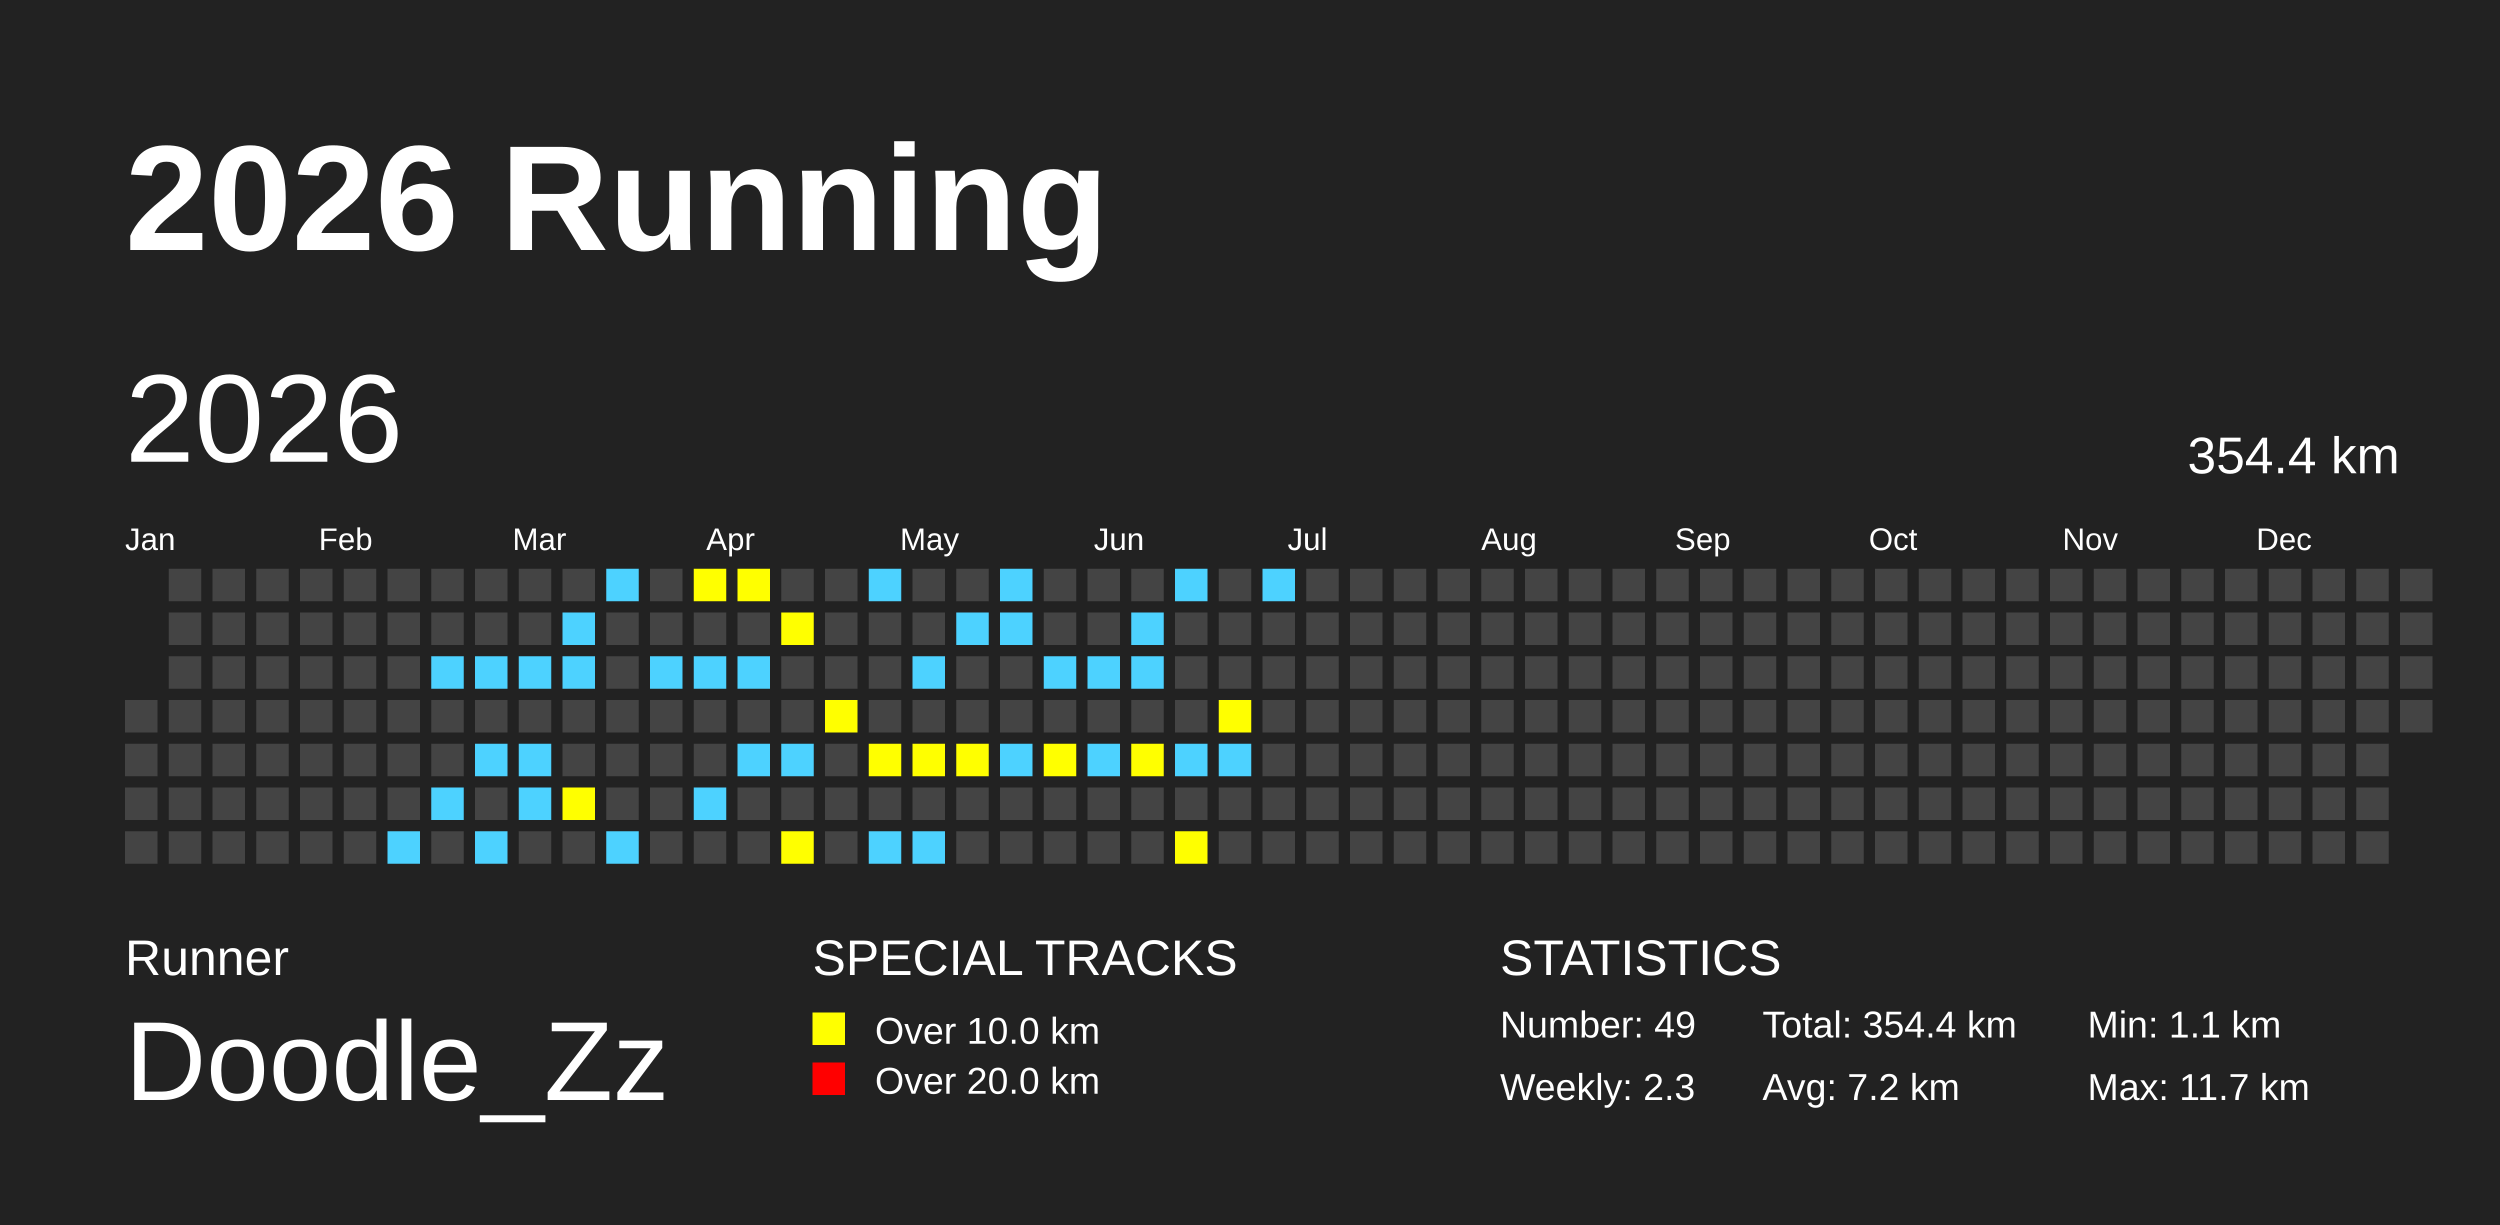
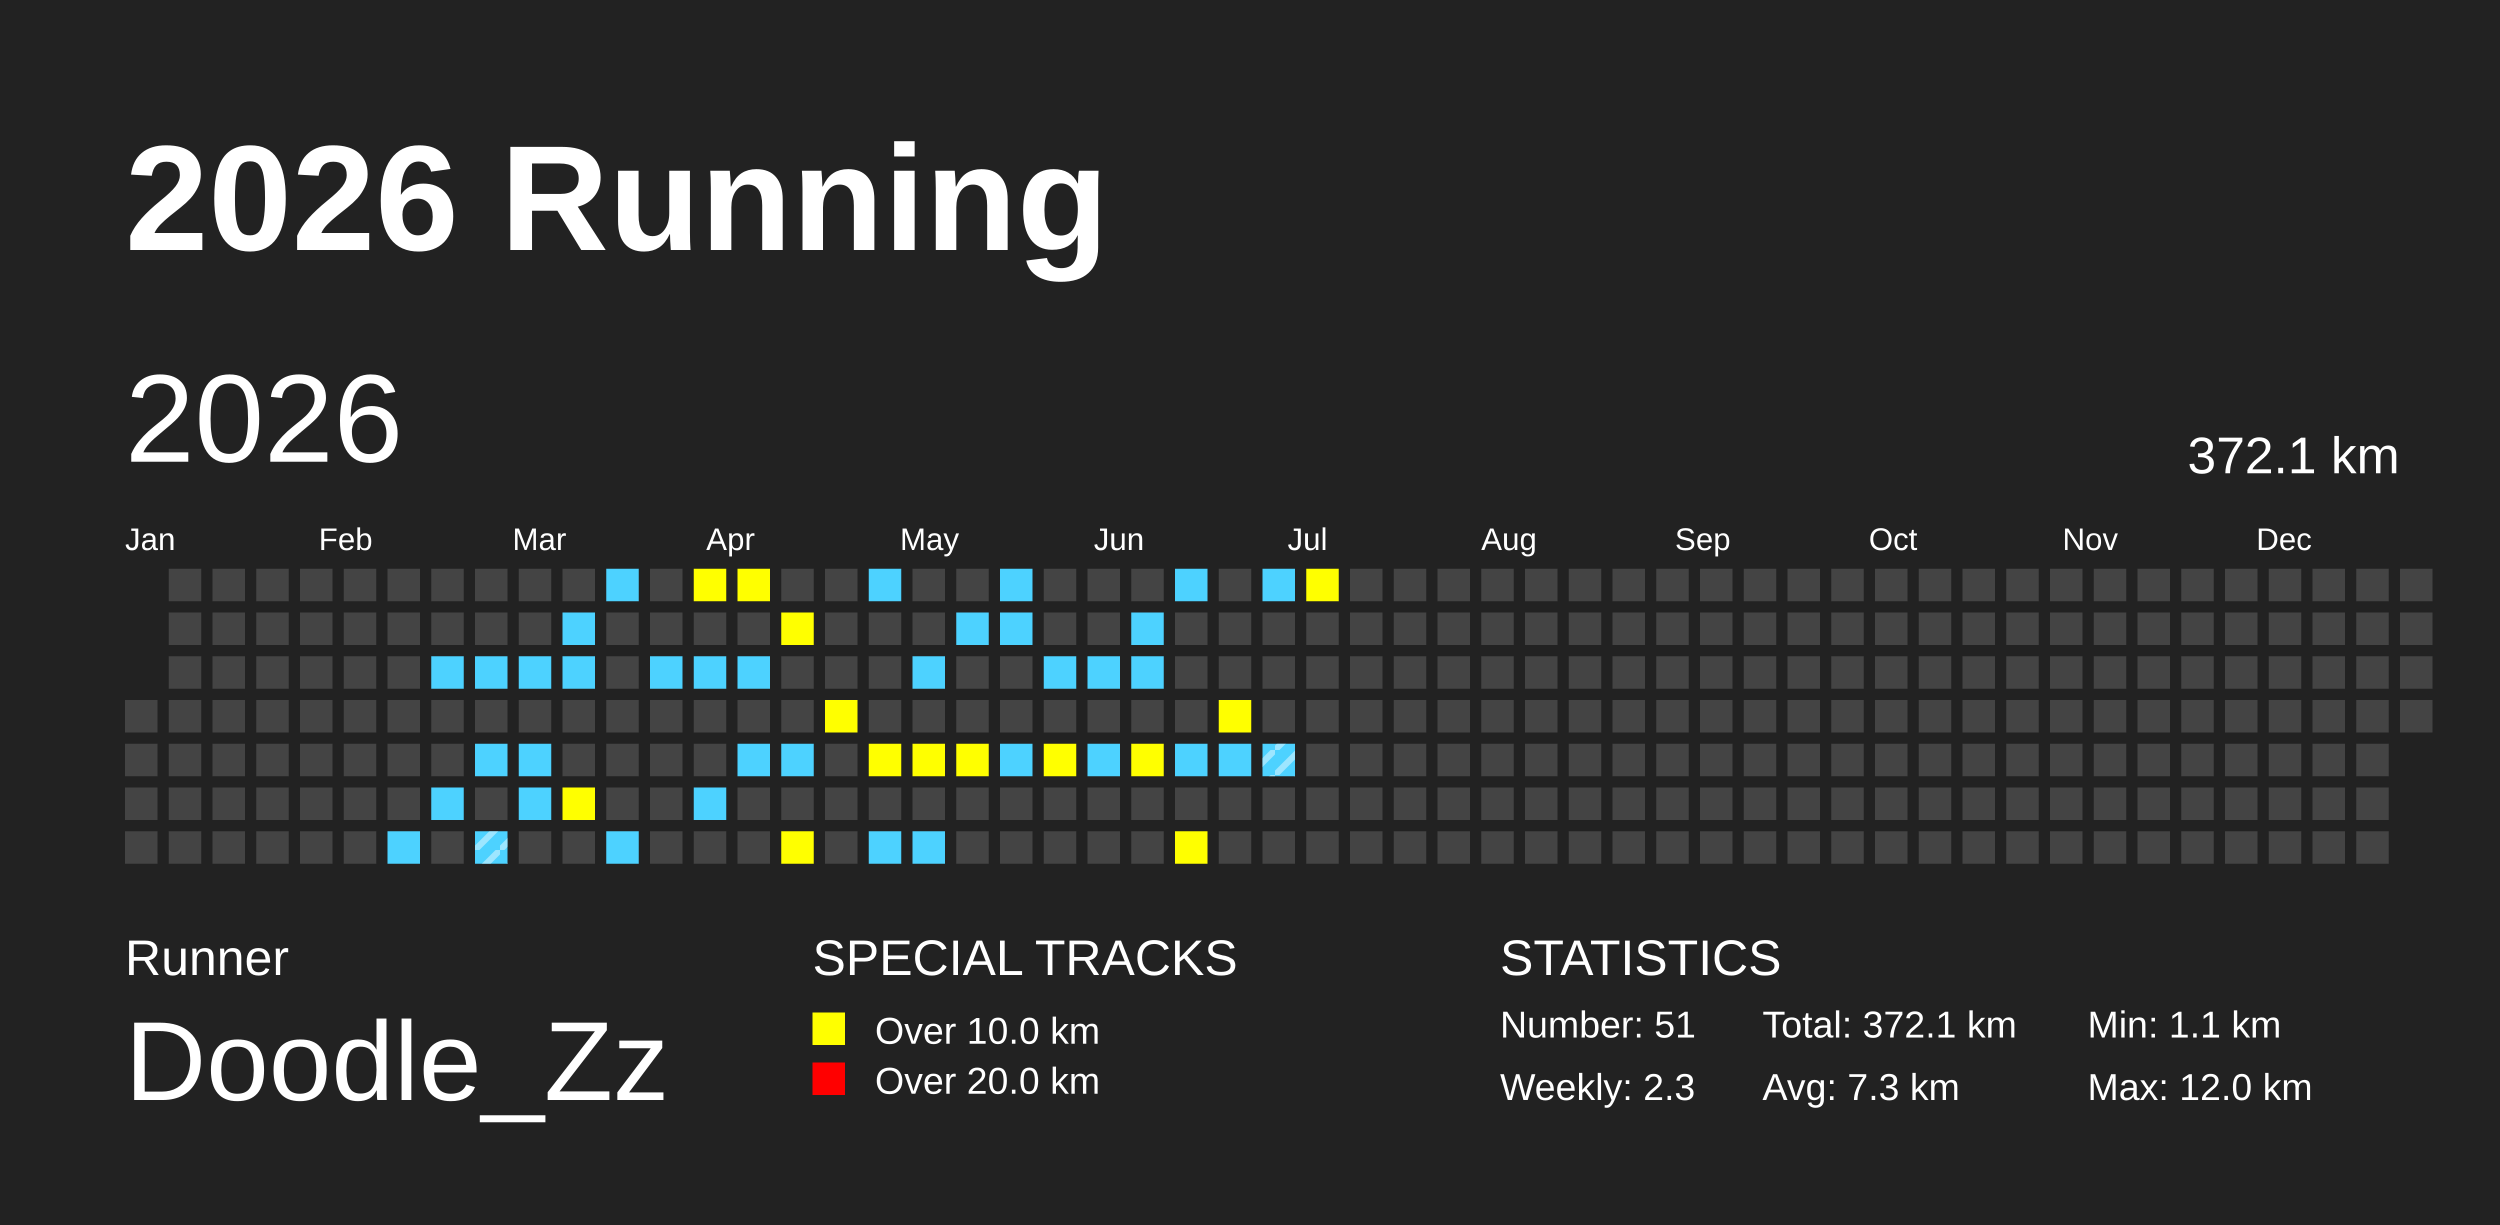
<svg xmlns="http://www.w3.org/2000/svg" baseProfile="full" height="98mm" version="1.1" viewBox="0,0,200,98" width="200mm">
-   <defs />
+   <defs>
+     <pattern height="2" id="indoor-stripe" patternUnits="userSpaceOnUse" width="2">
+       <line stroke="white" stroke-opacity="0.45" stroke-width="0.5" x1="0" x2="2" y1="2" y2="0" />
+     </pattern>
+   </defs>
  <rect fill="#222222" height="98" width="200" x="0" y="0" />
  <text fill="#FFFFFF" style="font-size:12px; font-family:Arial; font-weight:bold;" x="10" y="20">2026 Running</text>
  <text fill="#FFFFFF" style="font-size:4px; font-family:Arial" x="10" y="78">Runner</text>
  <text fill="#FFFFFF" style="font-size:9px; font-family:Arial" x="10" y="88">Doodle_Zz</text>
  <text fill="#FFFFFF" style="font-size:4px; font-family:Arial" x="65" y="78">SPECIAL TRACKS</text>
  <rect fill="yellow" height="2.6" width="2.6" x="65" y="81" />
  <text fill="#FFFFFF" style="font-size:3px; font-family:Arial" x="70" y="83.5">Over 10.0 km</text>
  <rect fill="red" height="2.6" width="2.6" x="65" y="85" />
  <text fill="#FFFFFF" style="font-size:3px; font-family:Arial" x="70" y="87.5">Over 20.0 km</text>
  <text fill="#FFFFFF" style="font-size:4px; font-family:Arial" x="120" y="78">STATISTICS</text>
-   <text fill="#FFFFFF" style="font-size:3px; font-family:Arial" x="120" y="83">Number: 49</text>
+   <text fill="#FFFFFF" style="font-size:3px; font-family:Arial" x="120" y="83">Number: 51</text>
  <text fill="#FFFFFF" style="font-size:3px; font-family:Arial" x="120" y="88">Weekly: 2.3</text>
-   <text fill="#FFFFFF" style="font-size:3px; font-family:Arial" x="141" y="83">Total: 354.4 km</text>
-   <text fill="#FFFFFF" style="font-size:3px; font-family:Arial" x="141" y="88">Avg: 7.2 km</text>
+   <text fill="#FFFFFF" style="font-size:3px; font-family:Arial" x="141" y="83">Total: 372.1 km</text>
+   <text fill="#FFFFFF" style="font-size:3px; font-family:Arial" x="141" y="88">Avg: 7.3 km</text>
  <text fill="#FFFFFF" style="font-size:3px; font-family:Arial" x="167" y="83">Min: 1.1 km</text>
-   <text fill="#FFFFFF" style="font-size:3px; font-family:Arial" x="167" y="88">Max: 11.7 km</text>
+   <text fill="#FFFFFF" style="font-size:3px; font-family:Arial" x="167" y="88">Max: 12.0 km</text>
  <text dominant-baseline="hanging" fill="#FFFFFF" style="font-size:10.0px; font-family:Arial;" x="10" y="30">2026</text>
-   <text dominant-baseline="hanging" fill="#FFFFFF" style="font-size:4.125px; font-family:Arial;" x="175" y="35">354.4 km</text>
+   <text dominant-baseline="hanging" fill="#FFFFFF" style="font-size:4.125px; font-family:Arial;" x="175" y="35">372.1 km</text>
  <text fill="#FFFFFF" style="font-size:2.5px; font-family:Arial" x="10.0" y="44">Jan</text>
  <text fill="#FFFFFF" style="font-size:2.5px; font-family:Arial" x="25.5" y="44">Feb</text>
  <text fill="#FFFFFF" style="font-size:2.5px; font-family:Arial" x="41.0" y="44">Mar</text>
  <text fill="#FFFFFF" style="font-size:2.5px; font-family:Arial" x="56.5" y="44">Apr</text>
  <text fill="#FFFFFF" style="font-size:2.5px; font-family:Arial" x="72.0" y="44">May</text>
  <text fill="#FFFFFF" style="font-size:2.5px; font-family:Arial" x="87.5" y="44">Jun</text>
  <text fill="#FFFFFF" style="font-size:2.5px; font-family:Arial" x="103.0" y="44">Jul</text>
  <text fill="#FFFFFF" style="font-size:2.5px; font-family:Arial" x="118.5" y="44">Aug</text>
  <text fill="#FFFFFF" style="font-size:2.5px; font-family:Arial" x="134.0" y="44">Sep</text>
  <text fill="#FFFFFF" style="font-size:2.5px; font-family:Arial" x="149.5" y="44">Oct</text>
  <text fill="#FFFFFF" style="font-size:2.5px; font-family:Arial" x="165.0" y="44">Nov</text>
  <text fill="#FFFFFF" style="font-size:2.5px; font-family:Arial" x="180.5" y="44">Dec</text>
  <rect fill="#444444" height="2.6" width="2.6" x="10.0" y="56.0" />
  <rect fill="#444444" height="2.6" width="2.6" x="10.0" y="59.5" />
  <rect fill="#444444" height="2.6" width="2.6" x="10.0" y="63.0" />
  <rect fill="#444444" height="2.6" width="2.6" x="10.0" y="66.5" />
  <rect fill="#444444" height="2.6" width="2.6" x="13.5" y="45.5" />
  <rect fill="#444444" height="2.6" width="2.6" x="13.5" y="49.0" />
  <rect fill="#444444" height="2.6" width="2.6" x="13.5" y="52.5" />
  <rect fill="#444444" height="2.6" width="2.6" x="13.5" y="56.0" />
  <rect fill="#444444" height="2.6" width="2.6" x="13.5" y="59.5" />
  <rect fill="#444444" height="2.6" width="2.6" x="13.5" y="63.0" />
  <rect fill="#444444" height="2.6" width="2.6" x="13.5" y="66.5" />
  <rect fill="#444444" height="2.6" width="2.6" x="17.0" y="45.5" />
  <rect fill="#444444" height="2.6" width="2.6" x="17.0" y="49.0" />
  <rect fill="#444444" height="2.6" width="2.6" x="17.0" y="52.5" />
  <rect fill="#444444" height="2.6" width="2.6" x="17.0" y="56.0" />
  <rect fill="#444444" height="2.6" width="2.6" x="17.0" y="59.5" />
  <rect fill="#444444" height="2.6" width="2.6" x="17.0" y="63.0" />
  <rect fill="#444444" height="2.6" width="2.6" x="17.0" y="66.5" />
  <rect fill="#444444" height="2.6" width="2.6" x="20.5" y="45.5" />
  <rect fill="#444444" height="2.6" width="2.6" x="20.5" y="49.0" />
  <rect fill="#444444" height="2.6" width="2.6" x="20.5" y="52.5" />
  <rect fill="#444444" height="2.6" width="2.6" x="20.5" y="56.0" />
  <rect fill="#444444" height="2.6" width="2.6" x="20.5" y="59.5" />
  <rect fill="#444444" height="2.6" width="2.6" x="20.5" y="63.0" />
  <rect fill="#444444" height="2.6" width="2.6" x="20.5" y="66.5" />
  <rect fill="#444444" height="2.6" width="2.6" x="24.0" y="45.5" />
  <rect fill="#444444" height="2.6" width="2.6" x="24.0" y="49.0" />
  <rect fill="#444444" height="2.6" width="2.6" x="24.0" y="52.5" />
  <rect fill="#444444" height="2.6" width="2.6" x="24.0" y="56.0" />
  <rect fill="#444444" height="2.6" width="2.6" x="24.0" y="59.5" />
  <rect fill="#444444" height="2.6" width="2.6" x="24.0" y="63.0" />
  <rect fill="#444444" height="2.6" width="2.6" x="24.0" y="66.5" />
  <rect fill="#444444" height="2.6" width="2.6" x="27.5" y="45.5" />
  <rect fill="#444444" height="2.6" width="2.6" x="27.5" y="49.0" />
  <rect fill="#444444" height="2.6" width="2.6" x="27.5" y="52.5" />
  <rect fill="#444444" height="2.6" width="2.6" x="27.5" y="56.0" />
  <rect fill="#444444" height="2.6" width="2.6" x="27.5" y="59.5" />
  <rect fill="#444444" height="2.6" width="2.6" x="27.5" y="63.0" />
  <rect fill="#444444" height="2.6" width="2.6" x="27.5" y="66.5" />
  <rect fill="#444444" height="2.6" width="2.6" x="31.0" y="45.5" />
  <rect fill="#444444" height="2.6" width="2.6" x="31.0" y="49.0" />
  <rect fill="#444444" height="2.6" width="2.6" x="31.0" y="52.5" />
  <rect fill="#444444" height="2.6" width="2.6" x="31.0" y="56.0" />
  <rect fill="#444444" height="2.6" width="2.6" x="31.0" y="59.5" />
  <rect fill="#444444" height="2.6" width="2.6" x="31.0" y="63.0" />
  <rect fill="#4DD2FF" height="2.6" width="2.6" x="31.0" y="66.5" />
  <rect fill="#444444" height="2.6" width="2.6" x="34.5" y="45.5" />
  <rect fill="#444444" height="2.6" width="2.6" x="34.5" y="49.0" />
  <rect fill="#4DD2FF" height="2.6" width="2.6" x="34.5" y="52.5" />
  <rect fill="#444444" height="2.6" width="2.6" x="34.5" y="56.0" />
  <rect fill="#444444" height="2.6" width="2.6" x="34.5" y="59.5" />
  <rect fill="#4DD2FF" height="2.6" width="2.6" x="34.5" y="63.0" />
  <rect fill="#444444" height="2.6" width="2.6" x="34.5" y="66.5" />
  <rect fill="#444444" height="2.6" width="2.6" x="38.0" y="45.5" />
  <rect fill="#444444" height="2.6" width="2.6" x="38.0" y="49.0" />
  <rect fill="#4DD2FF" height="2.6" width="2.6" x="38.0" y="52.5" />
  <rect fill="#444444" height="2.6" width="2.6" x="38.0" y="56.0" />
  <rect fill="#4DD2FF" height="2.6" width="2.6" x="38.0" y="59.5" />
  <rect fill="#444444" height="2.6" width="2.6" x="38.0" y="63.0" />
  <rect fill="#4DD2FF" height="2.6" width="2.6" x="38.0" y="66.5" />
+   <rect fill="url(#indoor-stripe)" height="2.6" style="pointer-events: none;" width="2.6" x="38.0" y="66.5" />
  <rect fill="#444444" height="2.6" width="2.6" x="41.5" y="45.5" />
  <rect fill="#444444" height="2.6" width="2.6" x="41.5" y="49.0" />
  <rect fill="#4DD2FF" height="2.6" width="2.6" x="41.5" y="52.5" />
  <rect fill="#444444" height="2.6" width="2.6" x="41.5" y="56.0" />
  <rect fill="#4DD2FF" height="2.6" width="2.6" x="41.5" y="59.5" />
  <rect fill="#4DD2FF" height="2.6" width="2.6" x="41.5" y="63.0" />
  <rect fill="#444444" height="2.6" width="2.6" x="41.5" y="66.5" />
  <rect fill="#444444" height="2.6" width="2.6" x="45.0" y="45.5" />
  <rect fill="#4DD2FF" height="2.6" width="2.6" x="45.0" y="49.0" />
  <rect fill="#4DD2FF" height="2.6" width="2.6" x="45.0" y="52.5" />
  <rect fill="#444444" height="2.6" width="2.6" x="45.0" y="56.0" />
  <rect fill="#444444" height="2.6" width="2.6" x="45.0" y="59.5" />
  <rect fill="yellow" height="2.6" width="2.6" x="45.0" y="63.0" />
  <rect fill="#444444" height="2.6" width="2.6" x="45.0" y="66.5" />
  <rect fill="#4DD2FF" height="2.6" width="2.6" x="48.5" y="45.5" />
  <rect fill="#444444" height="2.6" width="2.6" x="48.5" y="49.0" />
  <rect fill="#444444" height="2.6" width="2.6" x="48.5" y="52.5" />
  <rect fill="#444444" height="2.6" width="2.6" x="48.5" y="56.0" />
  <rect fill="#444444" height="2.6" width="2.6" x="48.5" y="59.5" />
  <rect fill="#444444" height="2.6" width="2.6" x="48.5" y="63.0" />
  <rect fill="#4DD2FF" height="2.6" width="2.6" x="48.5" y="66.5" />
  <rect fill="#444444" height="2.6" width="2.6" x="52.0" y="45.5" />
  <rect fill="#444444" height="2.6" width="2.6" x="52.0" y="49.0" />
  <rect fill="#4DD2FF" height="2.6" width="2.6" x="52.0" y="52.5" />
  <rect fill="#444444" height="2.6" width="2.6" x="52.0" y="56.0" />
  <rect fill="#444444" height="2.6" width="2.6" x="52.0" y="59.5" />
  <rect fill="#444444" height="2.6" width="2.6" x="52.0" y="63.0" />
  <rect fill="#444444" height="2.6" width="2.6" x="52.0" y="66.5" />
  <rect fill="yellow" height="2.6" width="2.6" x="55.5" y="45.5" />
  <rect fill="#444444" height="2.6" width="2.6" x="55.5" y="49.0" />
  <rect fill="#4DD2FF" height="2.6" width="2.6" x="55.5" y="52.5" />
  <rect fill="#444444" height="2.6" width="2.6" x="55.5" y="56.0" />
  <rect fill="#444444" height="2.6" width="2.6" x="55.5" y="59.5" />
  <rect fill="#4DD2FF" height="2.6" width="2.6" x="55.5" y="63.0" />
  <rect fill="#444444" height="2.6" width="2.6" x="55.5" y="66.5" />
  <rect fill="yellow" height="2.6" width="2.6" x="59.0" y="45.5" />
  <rect fill="#444444" height="2.6" width="2.6" x="59.0" y="49.0" />
  <rect fill="#4DD2FF" height="2.6" width="2.6" x="59.0" y="52.5" />
  <rect fill="#444444" height="2.6" width="2.6" x="59.0" y="56.0" />
  <rect fill="#4DD2FF" height="2.6" width="2.6" x="59.0" y="59.5" />
  <rect fill="#444444" height="2.6" width="2.6" x="59.0" y="63.0" />
  <rect fill="#444444" height="2.6" width="2.6" x="59.0" y="66.5" />
  <rect fill="#444444" height="2.6" width="2.6" x="62.5" y="45.5" />
  <rect fill="yellow" height="2.6" width="2.6" x="62.5" y="49.0" />
  <rect fill="#444444" height="2.6" width="2.6" x="62.5" y="52.5" />
  <rect fill="#444444" height="2.6" width="2.6" x="62.5" y="56.0" />
  <rect fill="#4DD2FF" height="2.6" width="2.6" x="62.5" y="59.5" />
  <rect fill="#444444" height="2.6" width="2.6" x="62.5" y="63.0" />
  <rect fill="yellow" height="2.6" width="2.6" x="62.5" y="66.5" />
  <rect fill="#444444" height="2.6" width="2.6" x="66.0" y="45.5" />
  <rect fill="#444444" height="2.6" width="2.6" x="66.0" y="49.0" />
  <rect fill="#444444" height="2.6" width="2.6" x="66.0" y="52.5" />
  <rect fill="yellow" height="2.6" width="2.6" x="66.0" y="56.0" />
  <rect fill="#444444" height="2.6" width="2.6" x="66.0" y="59.5" />
  <rect fill="#444444" height="2.6" width="2.6" x="66.0" y="63.0" />
  <rect fill="#444444" height="2.6" width="2.6" x="66.0" y="66.5" />
  <rect fill="#4DD2FF" height="2.6" width="2.6" x="69.5" y="45.5" />
  <rect fill="#444444" height="2.6" width="2.6" x="69.5" y="49.0" />
  <rect fill="#444444" height="2.6" width="2.6" x="69.5" y="52.5" />
  <rect fill="#444444" height="2.6" width="2.6" x="69.5" y="56.0" />
  <rect fill="yellow" height="2.6" width="2.6" x="69.5" y="59.5" />
  <rect fill="#444444" height="2.6" width="2.6" x="69.5" y="63.0" />
  <rect fill="#4DD2FF" height="2.6" width="2.6" x="69.5" y="66.5" />
  <rect fill="#444444" height="2.6" width="2.6" x="73.0" y="45.5" />
  <rect fill="#444444" height="2.6" width="2.6" x="73.0" y="49.0" />
  <rect fill="#4DD2FF" height="2.6" width="2.6" x="73.0" y="52.5" />
  <rect fill="#444444" height="2.6" width="2.6" x="73.0" y="56.0" />
  <rect fill="yellow" height="2.6" width="2.6" x="73.0" y="59.5" />
  <rect fill="#444444" height="2.6" width="2.6" x="73.0" y="63.0" />
  <rect fill="#4DD2FF" height="2.6" width="2.6" x="73.0" y="66.5" />
  <rect fill="#444444" height="2.6" width="2.6" x="76.5" y="45.5" />
  <rect fill="#4DD2FF" height="2.6" width="2.6" x="76.5" y="49.0" />
  <rect fill="#444444" height="2.6" width="2.6" x="76.5" y="52.5" />
  <rect fill="#444444" height="2.6" width="2.6" x="76.5" y="56.0" />
  <rect fill="yellow" height="2.6" width="2.6" x="76.5" y="59.5" />
  <rect fill="#444444" height="2.6" width="2.6" x="76.5" y="63.0" />
  <rect fill="#444444" height="2.6" width="2.6" x="76.5" y="66.5" />
  <rect fill="#4DD2FF" height="2.6" width="2.6" x="80.0" y="45.5" />
  <rect fill="#4DD2FF" height="2.6" width="2.6" x="80.0" y="49.0" />
  <rect fill="#444444" height="2.6" width="2.6" x="80.0" y="52.5" />
  <rect fill="#444444" height="2.6" width="2.6" x="80.0" y="56.0" />
  <rect fill="#4DD2FF" height="2.6" width="2.6" x="80.0" y="59.5" />
  <rect fill="#444444" height="2.6" width="2.6" x="80.0" y="63.0" />
  <rect fill="#444444" height="2.6" width="2.6" x="80.0" y="66.5" />
  <rect fill="#444444" height="2.6" width="2.6" x="83.5" y="45.5" />
  <rect fill="#444444" height="2.6" width="2.6" x="83.5" y="49.0" />
  <rect fill="#4DD2FF" height="2.6" width="2.6" x="83.5" y="52.5" />
  <rect fill="#444444" height="2.6" width="2.6" x="83.5" y="56.0" />
  <rect fill="yellow" height="2.6" width="2.6" x="83.5" y="59.5" />
  <rect fill="#444444" height="2.6" width="2.6" x="83.5" y="63.0" />
  <rect fill="#444444" height="2.6" width="2.6" x="83.5" y="66.5" />
  <rect fill="#444444" height="2.6" width="2.6" x="87.0" y="45.5" />
  <rect fill="#444444" height="2.6" width="2.6" x="87.0" y="49.0" />
  <rect fill="#4DD2FF" height="2.6" width="2.6" x="87.0" y="52.5" />
  <rect fill="#444444" height="2.6" width="2.6" x="87.0" y="56.0" />
  <rect fill="#4DD2FF" height="2.6" width="2.6" x="87.0" y="59.5" />
  <rect fill="#444444" height="2.6" width="2.6" x="87.0" y="63.0" />
  <rect fill="#444444" height="2.6" width="2.6" x="87.0" y="66.5" />
  <rect fill="#444444" height="2.6" width="2.6" x="90.5" y="45.5" />
  <rect fill="#4DD2FF" height="2.6" width="2.6" x="90.5" y="49.0" />
  <rect fill="#4DD2FF" height="2.6" width="2.6" x="90.5" y="52.5" />
  <rect fill="#444444" height="2.6" width="2.6" x="90.5" y="56.0" />
  <rect fill="yellow" height="2.6" width="2.6" x="90.5" y="59.5" />
  <rect fill="#444444" height="2.6" width="2.6" x="90.5" y="63.0" />
  <rect fill="#444444" height="2.6" width="2.6" x="90.5" y="66.5" />
  <rect fill="#4DD2FF" height="2.6" width="2.6" x="94.0" y="45.5" />
  <rect fill="#444444" height="2.6" width="2.6" x="94.0" y="49.0" />
  <rect fill="#444444" height="2.6" width="2.6" x="94.0" y="52.5" />
  <rect fill="#444444" height="2.6" width="2.6" x="94.0" y="56.0" />
  <rect fill="#4DD2FF" height="2.6" width="2.6" x="94.0" y="59.5" />
  <rect fill="#444444" height="2.6" width="2.6" x="94.0" y="63.0" />
  <rect fill="yellow" height="2.6" width="2.6" x="94.0" y="66.5" />
  <rect fill="#444444" height="2.6" width="2.6" x="97.5" y="45.5" />
  <rect fill="#444444" height="2.6" width="2.6" x="97.5" y="49.0" />
  <rect fill="#444444" height="2.6" width="2.6" x="97.5" y="52.5" />
  <rect fill="yellow" height="2.6" width="2.6" x="97.5" y="56.0" />
  <rect fill="#4DD2FF" height="2.6" width="2.6" x="97.5" y="59.5" />
  <rect fill="#444444" height="2.6" width="2.6" x="97.5" y="63.0" />
  <rect fill="#444444" height="2.6" width="2.6" x="97.5" y="66.5" />
  <rect fill="#4DD2FF" height="2.6" width="2.6" x="101.0" y="45.5" />
  <rect fill="#444444" height="2.6" width="2.6" x="101.0" y="49.0" />
  <rect fill="#444444" height="2.6" width="2.6" x="101.0" y="52.5" />
  <rect fill="#444444" height="2.6" width="2.6" x="101.0" y="56.0" />
-   <rect fill="#444444" height="2.6" width="2.6" x="101.0" y="59.5" />
+   <rect fill="#4DD2FF" height="2.6" width="2.6" x="101.0" y="59.5" />
+   <rect fill="url(#indoor-stripe)" height="2.6" style="pointer-events: none;" width="2.6" x="101.0" y="59.5" />
  <rect fill="#444444" height="2.6" width="2.6" x="101.0" y="63.0" />
  <rect fill="#444444" height="2.6" width="2.6" x="101.0" y="66.5" />
-   <rect fill="#444444" height="2.6" width="2.6" x="104.5" y="45.5" />
+   <rect fill="yellow" height="2.6" width="2.6" x="104.5" y="45.5" />
  <rect fill="#444444" height="2.6" width="2.6" x="104.5" y="49.0" />
  <rect fill="#444444" height="2.6" width="2.6" x="104.5" y="52.5" />
  <rect fill="#444444" height="2.6" width="2.6" x="104.5" y="56.0" />
  <rect fill="#444444" height="2.6" width="2.6" x="104.5" y="59.5" />
  <rect fill="#444444" height="2.6" width="2.6" x="104.5" y="63.0" />
  <rect fill="#444444" height="2.6" width="2.6" x="104.5" y="66.5" />
  <rect fill="#444444" height="2.6" width="2.6" x="108.0" y="45.5" />
  <rect fill="#444444" height="2.6" width="2.6" x="108.0" y="49.0" />
  <rect fill="#444444" height="2.6" width="2.6" x="108.0" y="52.5" />
  <rect fill="#444444" height="2.6" width="2.6" x="108.0" y="56.0" />
  <rect fill="#444444" height="2.6" width="2.6" x="108.0" y="59.5" />
  <rect fill="#444444" height="2.6" width="2.6" x="108.0" y="63.0" />
  <rect fill="#444444" height="2.6" width="2.6" x="108.0" y="66.5" />
  <rect fill="#444444" height="2.6" width="2.6" x="111.5" y="45.5" />
  <rect fill="#444444" height="2.6" width="2.6" x="111.5" y="49.0" />
  <rect fill="#444444" height="2.6" width="2.6" x="111.5" y="52.5" />
  <rect fill="#444444" height="2.6" width="2.6" x="111.5" y="56.0" />
  <rect fill="#444444" height="2.6" width="2.6" x="111.5" y="59.5" />
  <rect fill="#444444" height="2.6" width="2.6" x="111.5" y="63.0" />
  <rect fill="#444444" height="2.6" width="2.6" x="111.5" y="66.5" />
  <rect fill="#444444" height="2.6" width="2.6" x="115.0" y="45.5" />
  <rect fill="#444444" height="2.6" width="2.6" x="115.0" y="49.0" />
  <rect fill="#444444" height="2.6" width="2.6" x="115.0" y="52.5" />
  <rect fill="#444444" height="2.6" width="2.6" x="115.0" y="56.0" />
  <rect fill="#444444" height="2.6" width="2.6" x="115.0" y="59.5" />
  <rect fill="#444444" height="2.6" width="2.6" x="115.0" y="63.0" />
  <rect fill="#444444" height="2.6" width="2.6" x="115.0" y="66.5" />
  <rect fill="#444444" height="2.6" width="2.6" x="118.5" y="45.5" />
  <rect fill="#444444" height="2.6" width="2.6" x="118.5" y="49.0" />
  <rect fill="#444444" height="2.6" width="2.6" x="118.5" y="52.5" />
  <rect fill="#444444" height="2.6" width="2.6" x="118.5" y="56.0" />
  <rect fill="#444444" height="2.6" width="2.6" x="118.5" y="59.5" />
  <rect fill="#444444" height="2.6" width="2.6" x="118.5" y="63.0" />
  <rect fill="#444444" height="2.6" width="2.6" x="118.5" y="66.5" />
  <rect fill="#444444" height="2.6" width="2.6" x="122.0" y="45.5" />
  <rect fill="#444444" height="2.6" width="2.6" x="122.0" y="49.0" />
  <rect fill="#444444" height="2.6" width="2.6" x="122.0" y="52.5" />
  <rect fill="#444444" height="2.6" width="2.6" x="122.0" y="56.0" />
  <rect fill="#444444" height="2.6" width="2.6" x="122.0" y="59.5" />
  <rect fill="#444444" height="2.6" width="2.6" x="122.0" y="63.0" />
  <rect fill="#444444" height="2.6" width="2.6" x="122.0" y="66.5" />
  <rect fill="#444444" height="2.6" width="2.6" x="125.5" y="45.5" />
  <rect fill="#444444" height="2.6" width="2.6" x="125.5" y="49.0" />
  <rect fill="#444444" height="2.6" width="2.6" x="125.5" y="52.5" />
  <rect fill="#444444" height="2.6" width="2.6" x="125.5" y="56.0" />
  <rect fill="#444444" height="2.6" width="2.6" x="125.5" y="59.5" />
  <rect fill="#444444" height="2.6" width="2.6" x="125.5" y="63.0" />
  <rect fill="#444444" height="2.6" width="2.6" x="125.5" y="66.5" />
  <rect fill="#444444" height="2.6" width="2.6" x="129.0" y="45.5" />
  <rect fill="#444444" height="2.6" width="2.6" x="129.0" y="49.0" />
  <rect fill="#444444" height="2.6" width="2.6" x="129.0" y="52.5" />
  <rect fill="#444444" height="2.6" width="2.6" x="129.0" y="56.0" />
  <rect fill="#444444" height="2.6" width="2.6" x="129.0" y="59.5" />
  <rect fill="#444444" height="2.6" width="2.6" x="129.0" y="63.0" />
  <rect fill="#444444" height="2.6" width="2.6" x="129.0" y="66.5" />
  <rect fill="#444444" height="2.6" width="2.6" x="132.5" y="45.5" />
  <rect fill="#444444" height="2.6" width="2.6" x="132.5" y="49.0" />
  <rect fill="#444444" height="2.6" width="2.6" x="132.5" y="52.5" />
  <rect fill="#444444" height="2.6" width="2.6" x="132.5" y="56.0" />
  <rect fill="#444444" height="2.6" width="2.6" x="132.5" y="59.5" />
  <rect fill="#444444" height="2.6" width="2.6" x="132.5" y="63.0" />
  <rect fill="#444444" height="2.6" width="2.6" x="132.5" y="66.5" />
  <rect fill="#444444" height="2.6" width="2.6" x="136.0" y="45.5" />
  <rect fill="#444444" height="2.6" width="2.6" x="136.0" y="49.0" />
  <rect fill="#444444" height="2.6" width="2.6" x="136.0" y="52.5" />
  <rect fill="#444444" height="2.6" width="2.6" x="136.0" y="56.0" />
  <rect fill="#444444" height="2.6" width="2.6" x="136.0" y="59.5" />
  <rect fill="#444444" height="2.6" width="2.6" x="136.0" y="63.0" />
  <rect fill="#444444" height="2.6" width="2.6" x="136.0" y="66.5" />
  <rect fill="#444444" height="2.6" width="2.6" x="139.5" y="45.5" />
  <rect fill="#444444" height="2.6" width="2.6" x="139.5" y="49.0" />
  <rect fill="#444444" height="2.6" width="2.6" x="139.5" y="52.5" />
  <rect fill="#444444" height="2.6" width="2.6" x="139.5" y="56.0" />
  <rect fill="#444444" height="2.6" width="2.6" x="139.5" y="59.5" />
  <rect fill="#444444" height="2.6" width="2.6" x="139.5" y="63.0" />
  <rect fill="#444444" height="2.6" width="2.6" x="139.5" y="66.5" />
  <rect fill="#444444" height="2.6" width="2.6" x="143.0" y="45.5" />
  <rect fill="#444444" height="2.6" width="2.6" x="143.0" y="49.0" />
  <rect fill="#444444" height="2.6" width="2.6" x="143.0" y="52.5" />
  <rect fill="#444444" height="2.6" width="2.6" x="143.0" y="56.0" />
  <rect fill="#444444" height="2.6" width="2.6" x="143.0" y="59.5" />
  <rect fill="#444444" height="2.6" width="2.6" x="143.0" y="63.0" />
  <rect fill="#444444" height="2.6" width="2.6" x="143.0" y="66.5" />
  <rect fill="#444444" height="2.6" width="2.6" x="146.5" y="45.5" />
  <rect fill="#444444" height="2.6" width="2.6" x="146.5" y="49.0" />
  <rect fill="#444444" height="2.6" width="2.6" x="146.5" y="52.5" />
  <rect fill="#444444" height="2.6" width="2.6" x="146.5" y="56.0" />
  <rect fill="#444444" height="2.6" width="2.6" x="146.5" y="59.5" />
  <rect fill="#444444" height="2.6" width="2.6" x="146.5" y="63.0" />
  <rect fill="#444444" height="2.6" width="2.6" x="146.5" y="66.5" />
  <rect fill="#444444" height="2.6" width="2.6" x="150.0" y="45.5" />
  <rect fill="#444444" height="2.6" width="2.6" x="150.0" y="49.0" />
  <rect fill="#444444" height="2.6" width="2.6" x="150.0" y="52.5" />
  <rect fill="#444444" height="2.6" width="2.6" x="150.0" y="56.0" />
  <rect fill="#444444" height="2.6" width="2.6" x="150.0" y="59.5" />
  <rect fill="#444444" height="2.6" width="2.6" x="150.0" y="63.0" />
  <rect fill="#444444" height="2.6" width="2.6" x="150.0" y="66.5" />
  <rect fill="#444444" height="2.6" width="2.6" x="153.5" y="45.5" />
  <rect fill="#444444" height="2.6" width="2.6" x="153.5" y="49.0" />
  <rect fill="#444444" height="2.6" width="2.6" x="153.5" y="52.5" />
  <rect fill="#444444" height="2.6" width="2.6" x="153.5" y="56.0" />
  <rect fill="#444444" height="2.6" width="2.6" x="153.5" y="59.5" />
  <rect fill="#444444" height="2.6" width="2.6" x="153.5" y="63.0" />
  <rect fill="#444444" height="2.6" width="2.6" x="153.5" y="66.5" />
  <rect fill="#444444" height="2.6" width="2.6" x="157.0" y="45.5" />
  <rect fill="#444444" height="2.6" width="2.6" x="157.0" y="49.0" />
  <rect fill="#444444" height="2.6" width="2.6" x="157.0" y="52.5" />
  <rect fill="#444444" height="2.6" width="2.6" x="157.0" y="56.0" />
  <rect fill="#444444" height="2.6" width="2.6" x="157.0" y="59.5" />
  <rect fill="#444444" height="2.6" width="2.6" x="157.0" y="63.0" />
  <rect fill="#444444" height="2.6" width="2.6" x="157.0" y="66.5" />
  <rect fill="#444444" height="2.6" width="2.6" x="160.5" y="45.5" />
  <rect fill="#444444" height="2.6" width="2.6" x="160.5" y="49.0" />
  <rect fill="#444444" height="2.6" width="2.6" x="160.5" y="52.5" />
  <rect fill="#444444" height="2.6" width="2.6" x="160.5" y="56.0" />
  <rect fill="#444444" height="2.6" width="2.6" x="160.5" y="59.5" />
  <rect fill="#444444" height="2.6" width="2.6" x="160.5" y="63.0" />
  <rect fill="#444444" height="2.6" width="2.6" x="160.5" y="66.5" />
  <rect fill="#444444" height="2.6" width="2.6" x="164.0" y="45.5" />
  <rect fill="#444444" height="2.6" width="2.6" x="164.0" y="49.0" />
  <rect fill="#444444" height="2.6" width="2.6" x="164.0" y="52.5" />
  <rect fill="#444444" height="2.6" width="2.6" x="164.0" y="56.0" />
  <rect fill="#444444" height="2.6" width="2.6" x="164.0" y="59.5" />
  <rect fill="#444444" height="2.6" width="2.6" x="164.0" y="63.0" />
  <rect fill="#444444" height="2.6" width="2.6" x="164.0" y="66.5" />
  <rect fill="#444444" height="2.6" width="2.6" x="167.5" y="45.5" />
  <rect fill="#444444" height="2.6" width="2.6" x="167.5" y="49.0" />
  <rect fill="#444444" height="2.6" width="2.6" x="167.5" y="52.5" />
  <rect fill="#444444" height="2.6" width="2.6" x="167.5" y="56.0" />
  <rect fill="#444444" height="2.6" width="2.6" x="167.5" y="59.5" />
  <rect fill="#444444" height="2.6" width="2.6" x="167.5" y="63.0" />
  <rect fill="#444444" height="2.6" width="2.6" x="167.5" y="66.5" />
  <rect fill="#444444" height="2.6" width="2.6" x="171.0" y="45.5" />
  <rect fill="#444444" height="2.6" width="2.6" x="171.0" y="49.0" />
  <rect fill="#444444" height="2.6" width="2.6" x="171.0" y="52.5" />
  <rect fill="#444444" height="2.6" width="2.6" x="171.0" y="56.0" />
  <rect fill="#444444" height="2.6" width="2.6" x="171.0" y="59.5" />
  <rect fill="#444444" height="2.6" width="2.6" x="171.0" y="63.0" />
  <rect fill="#444444" height="2.6" width="2.6" x="171.0" y="66.5" />
  <rect fill="#444444" height="2.6" width="2.6" x="174.5" y="45.5" />
  <rect fill="#444444" height="2.6" width="2.6" x="174.5" y="49.0" />
  <rect fill="#444444" height="2.6" width="2.6" x="174.5" y="52.5" />
  <rect fill="#444444" height="2.6" width="2.6" x="174.5" y="56.0" />
  <rect fill="#444444" height="2.6" width="2.6" x="174.5" y="59.5" />
  <rect fill="#444444" height="2.6" width="2.6" x="174.5" y="63.0" />
  <rect fill="#444444" height="2.6" width="2.6" x="174.5" y="66.5" />
  <rect fill="#444444" height="2.6" width="2.6" x="178.0" y="45.5" />
  <rect fill="#444444" height="2.6" width="2.6" x="178.0" y="49.0" />
  <rect fill="#444444" height="2.6" width="2.6" x="178.0" y="52.5" />
  <rect fill="#444444" height="2.6" width="2.6" x="178.0" y="56.0" />
  <rect fill="#444444" height="2.6" width="2.6" x="178.0" y="59.5" />
  <rect fill="#444444" height="2.6" width="2.6" x="178.0" y="63.0" />
  <rect fill="#444444" height="2.6" width="2.6" x="178.0" y="66.5" />
  <rect fill="#444444" height="2.6" width="2.6" x="181.5" y="45.5" />
  <rect fill="#444444" height="2.6" width="2.6" x="181.5" y="49.0" />
  <rect fill="#444444" height="2.6" width="2.6" x="181.5" y="52.5" />
  <rect fill="#444444" height="2.6" width="2.6" x="181.5" y="56.0" />
  <rect fill="#444444" height="2.6" width="2.6" x="181.5" y="59.5" />
  <rect fill="#444444" height="2.6" width="2.6" x="181.5" y="63.0" />
  <rect fill="#444444" height="2.6" width="2.6" x="181.5" y="66.5" />
  <rect fill="#444444" height="2.6" width="2.6" x="185.0" y="45.5" />
  <rect fill="#444444" height="2.6" width="2.6" x="185.0" y="49.0" />
  <rect fill="#444444" height="2.6" width="2.6" x="185.0" y="52.5" />
  <rect fill="#444444" height="2.6" width="2.6" x="185.0" y="56.0" />
  <rect fill="#444444" height="2.6" width="2.6" x="185.0" y="59.5" />
  <rect fill="#444444" height="2.6" width="2.6" x="185.0" y="63.0" />
  <rect fill="#444444" height="2.6" width="2.6" x="185.0" y="66.5" />
  <rect fill="#444444" height="2.6" width="2.6" x="188.5" y="45.5" />
  <rect fill="#444444" height="2.6" width="2.6" x="188.5" y="49.0" />
  <rect fill="#444444" height="2.6" width="2.6" x="188.5" y="52.5" />
  <rect fill="#444444" height="2.6" width="2.6" x="188.5" y="56.0" />
  <rect fill="#444444" height="2.6" width="2.6" x="188.5" y="59.5" />
  <rect fill="#444444" height="2.6" width="2.6" x="188.5" y="63.0" />
  <rect fill="#444444" height="2.6" width="2.6" x="188.5" y="66.5" />
  <rect fill="#444444" height="2.6" width="2.6" x="192.0" y="45.5" />
  <rect fill="#444444" height="2.6" width="2.6" x="192.0" y="49.0" />
  <rect fill="#444444" height="2.6" width="2.6" x="192.0" y="52.5" />
  <rect fill="#444444" height="2.6" width="2.6" x="192.0" y="56.0" />
</svg>
